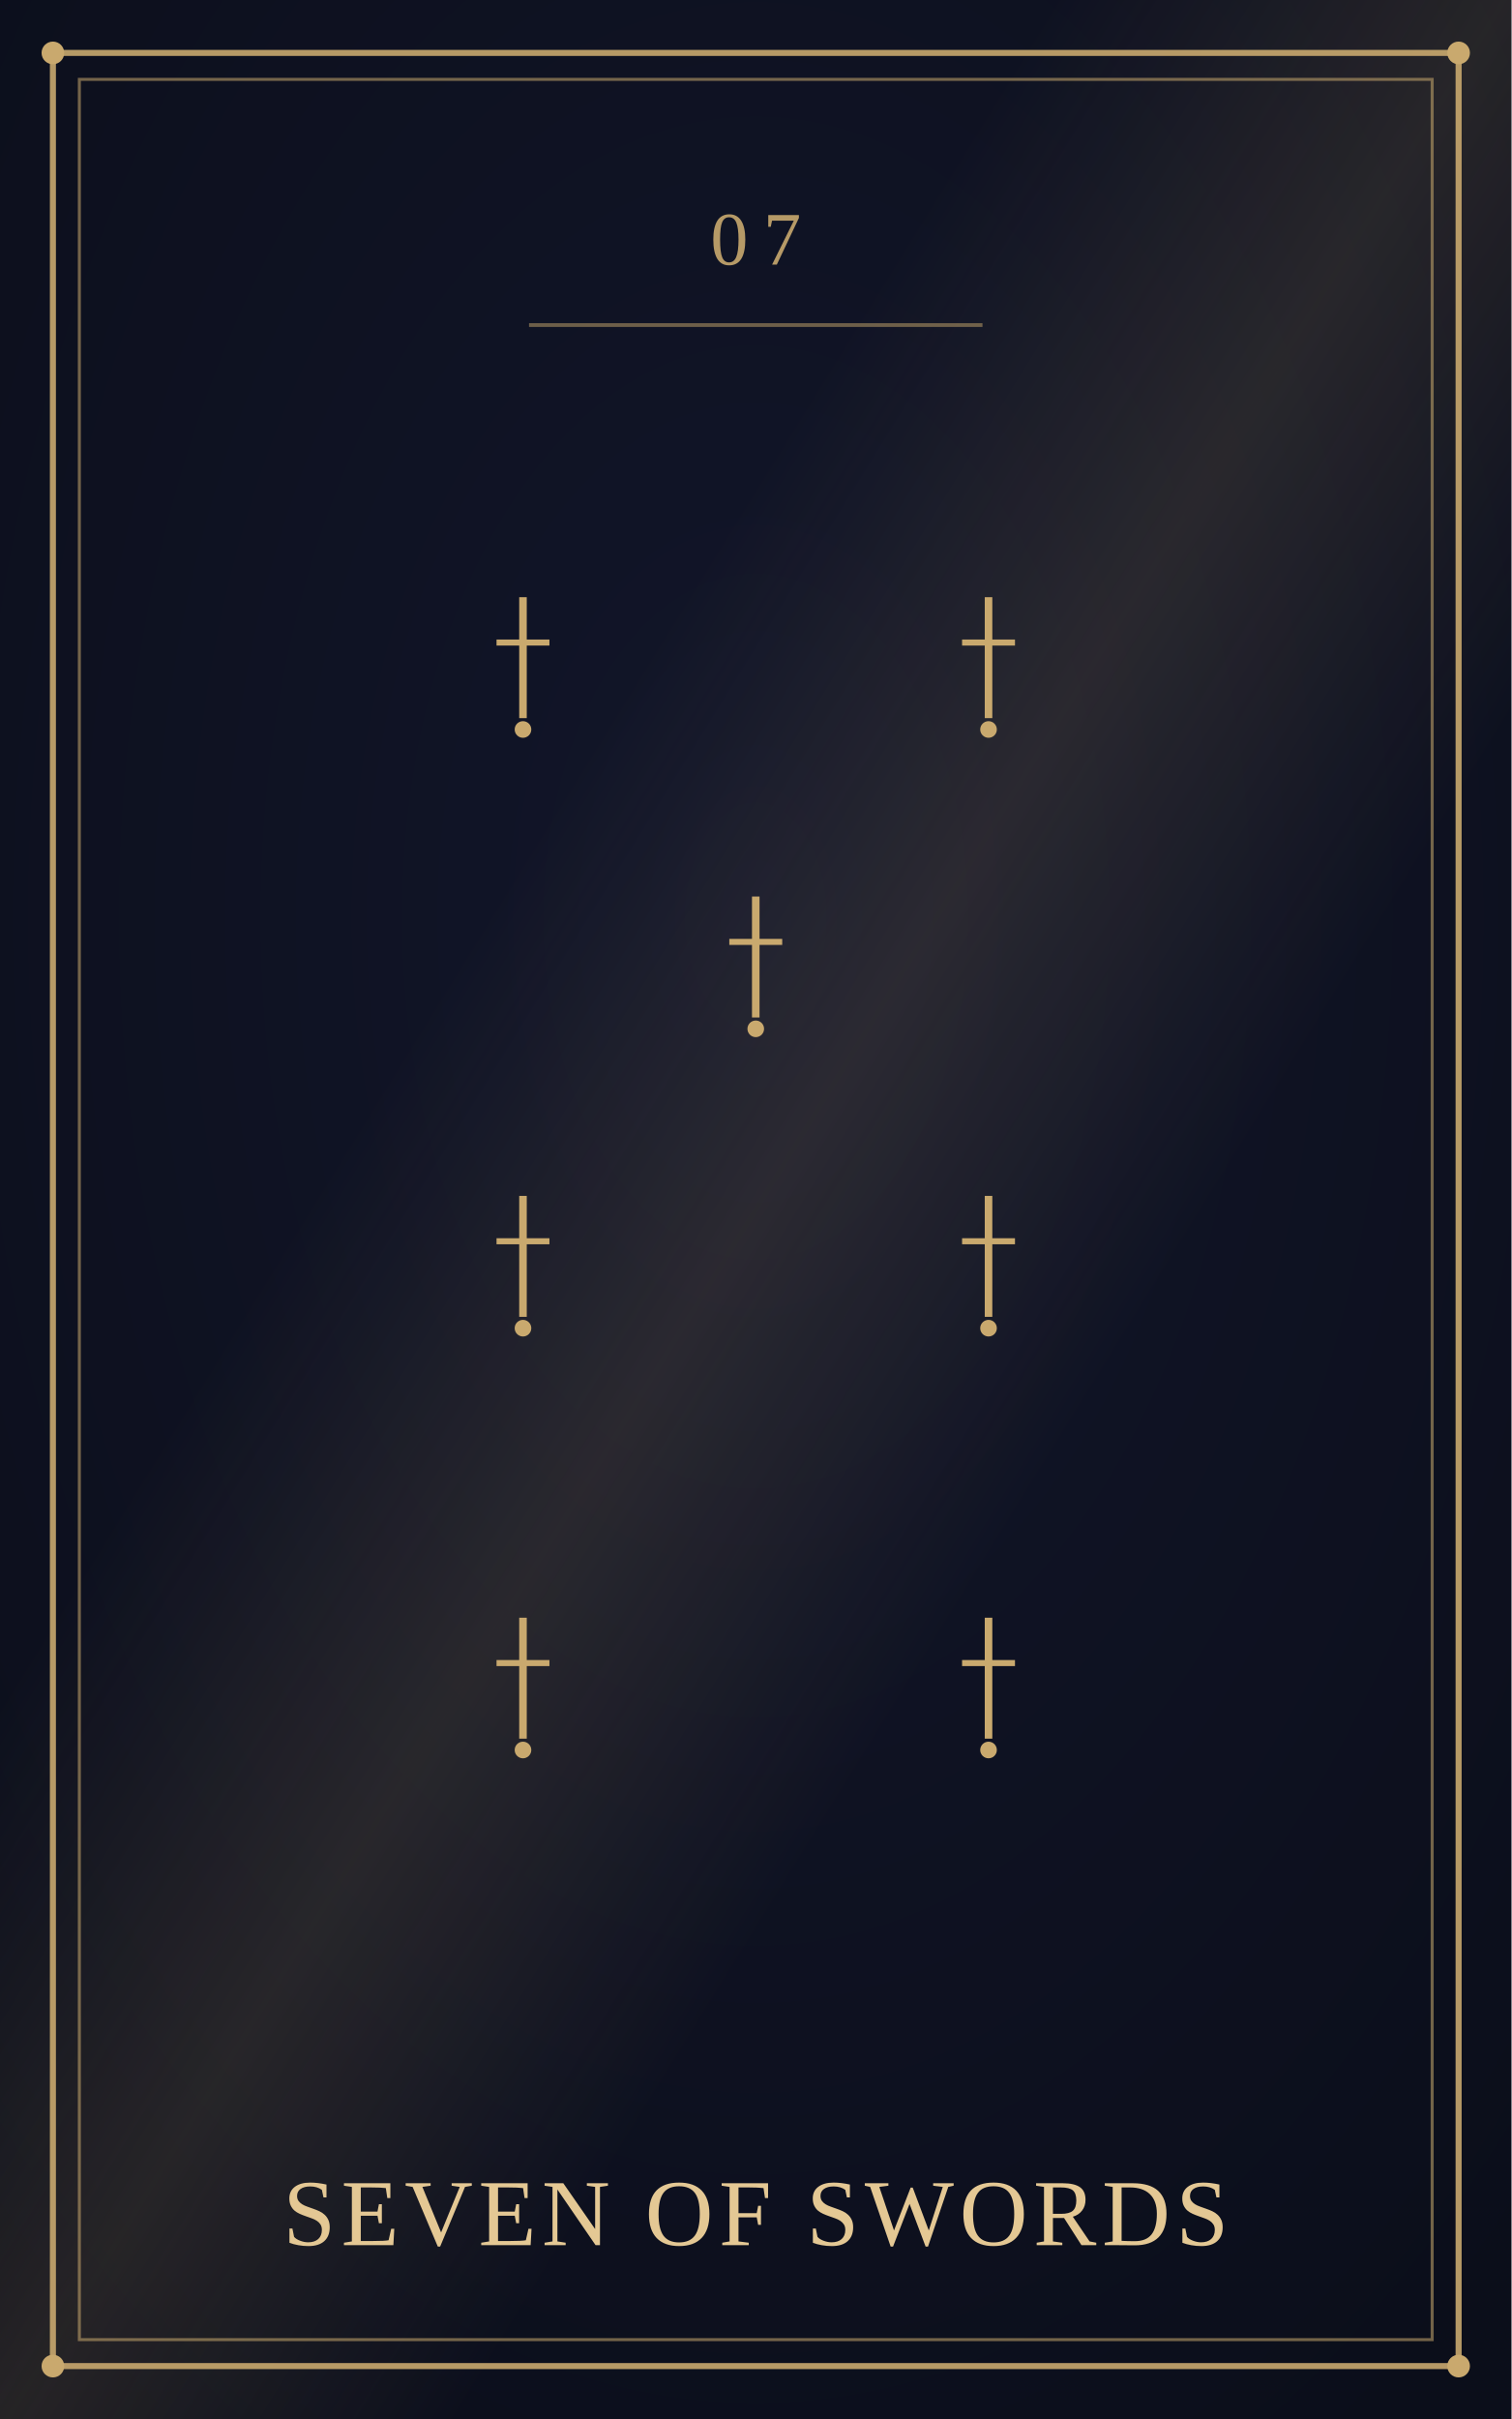
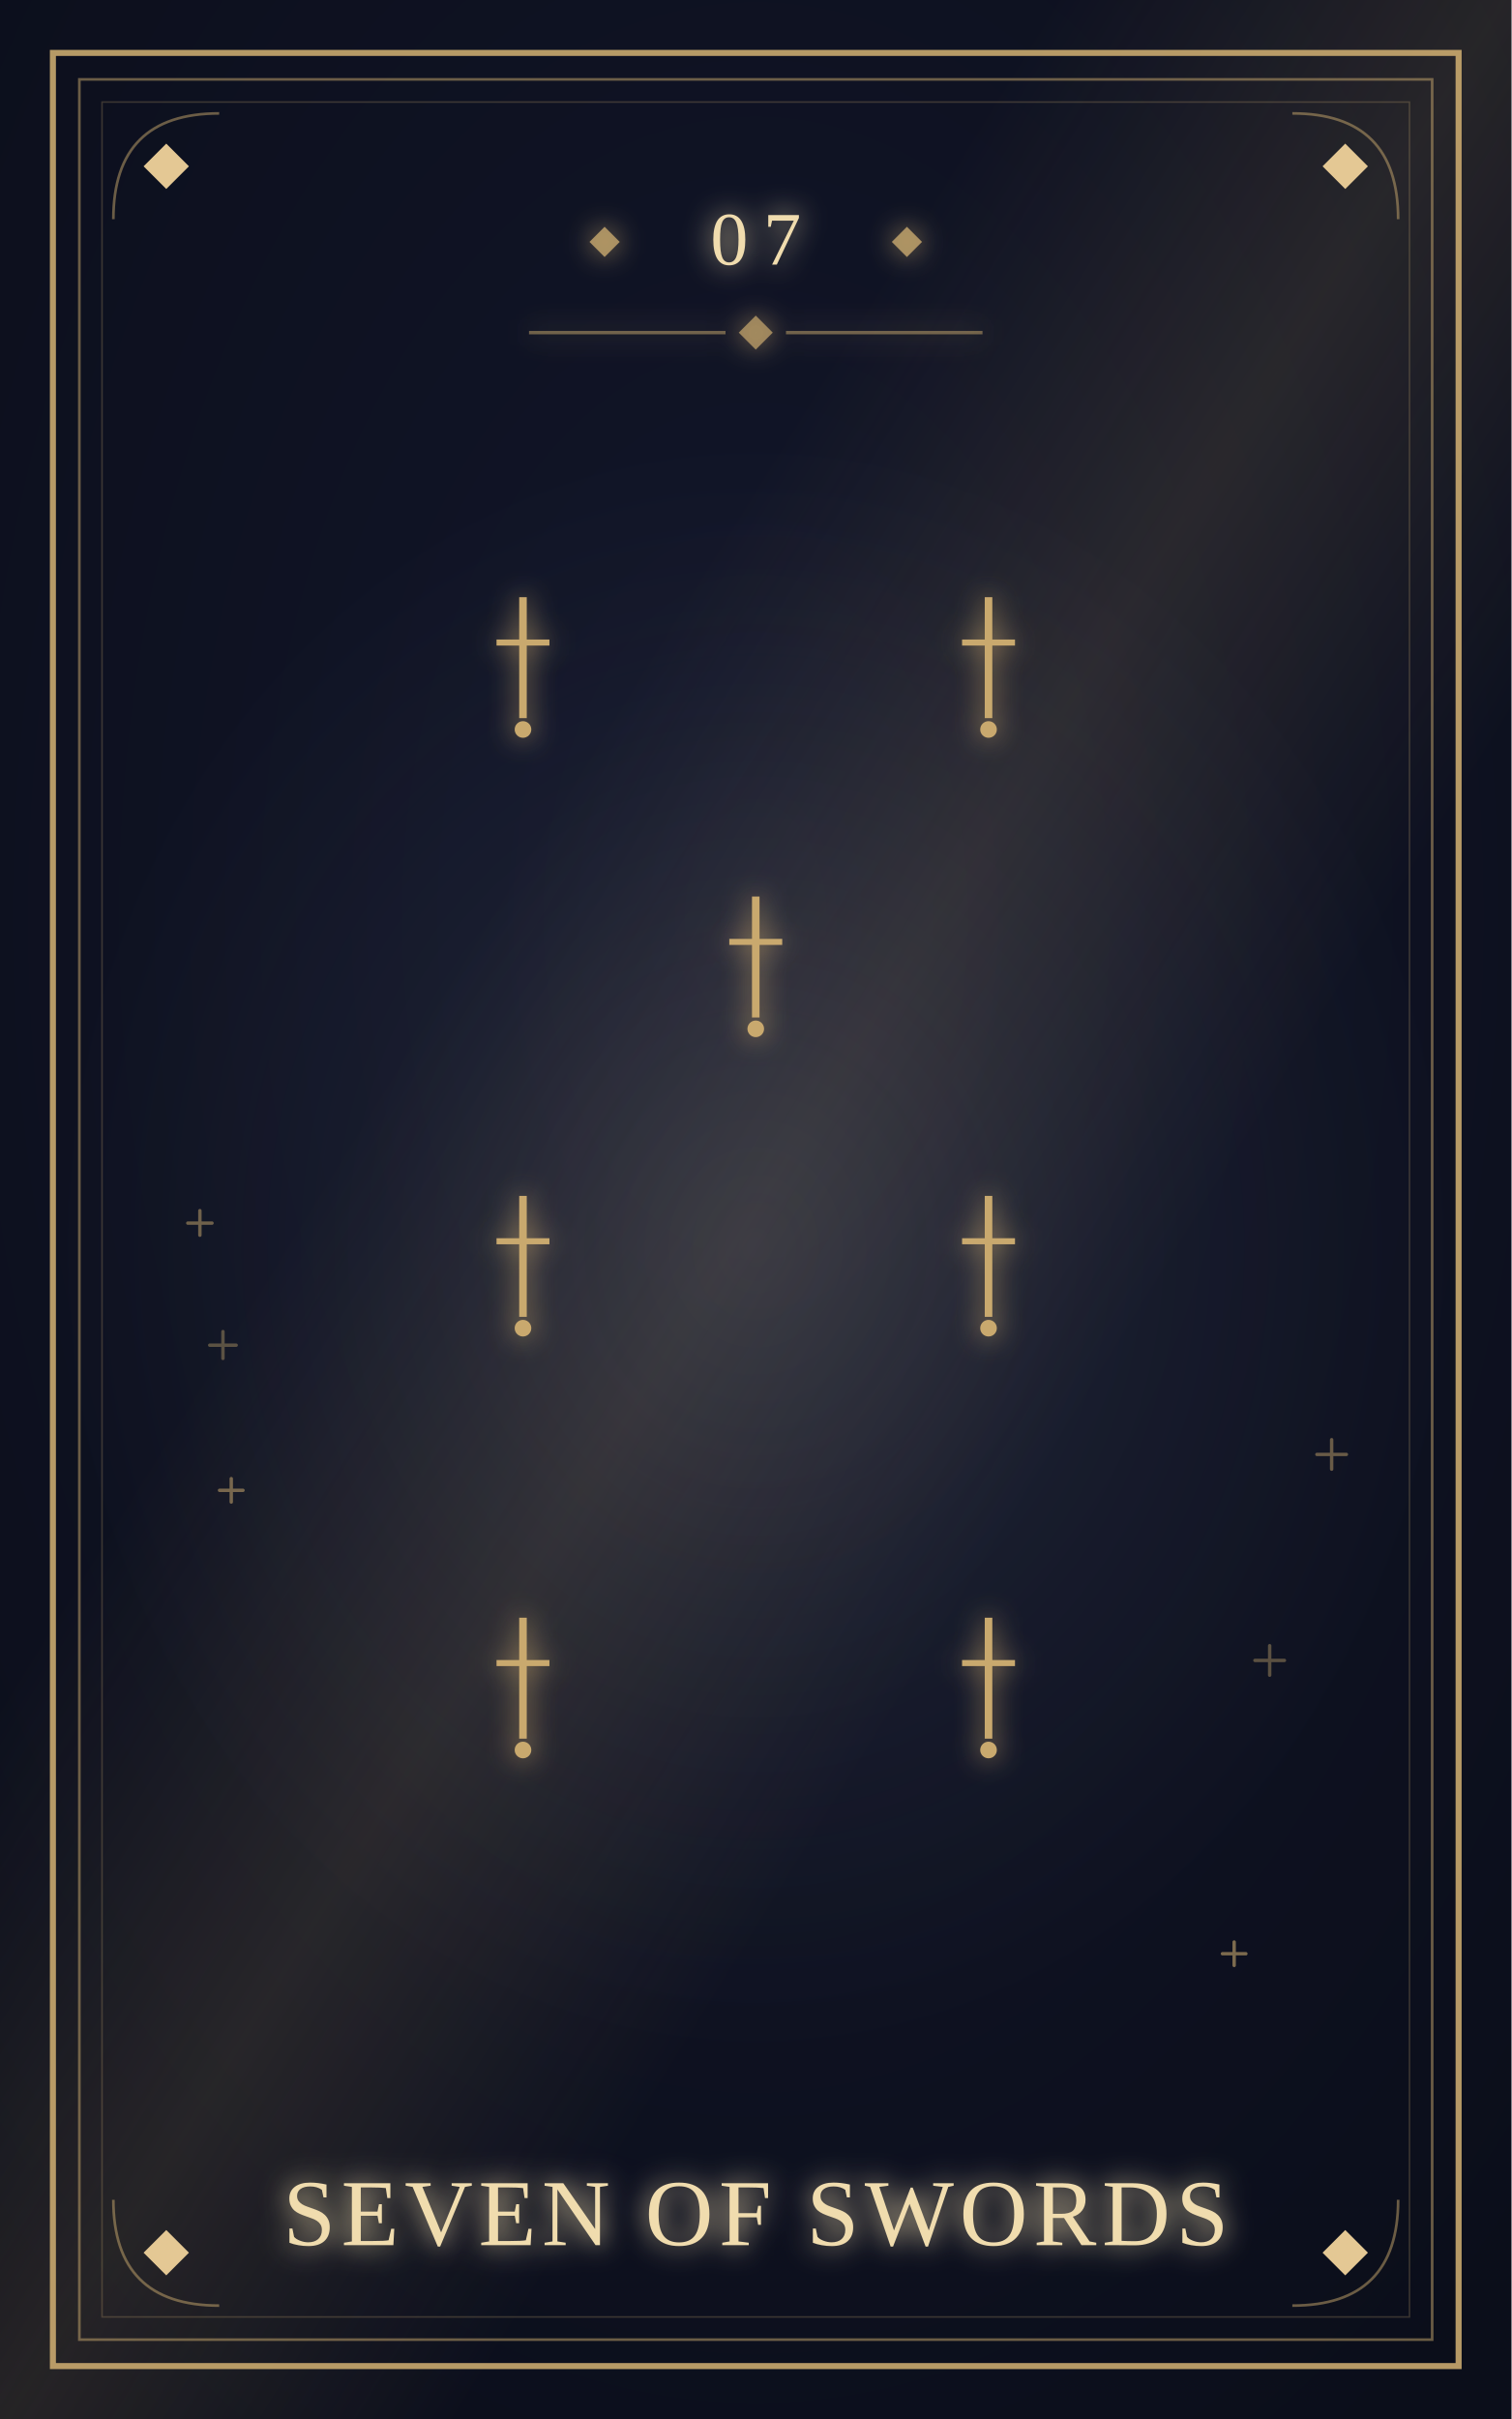
<svg xmlns="http://www.w3.org/2000/svg" viewBox="0 0 400 640" width="400" height="640">
  <defs>
    <radialGradient id="bgGrad" cx="50%" cy="38%" r="75%">
      <stop offset="0%" stop-color="#12162a" />
      <stop offset="100%" stop-color="#0b0e1a" />
    </radialGradient>
    <linearGradient id="sheen" x1="0%" y1="0%" x2="100%" y2="100%">
      <stop offset="35%" stop-color="#c9a96e" stop-opacity="0" />
      <stop offset="50%" stop-color="#c9a96e" stop-opacity="0.14" />
      <stop offset="65%" stop-color="#c9a96e" stop-opacity="0" />
    </linearGradient>
+     <radialGradient id="halo" cx="50%" cy="50%" r="50%">
+       <stop offset="0%" stop-color="#b9c2cf" stop-opacity="0.13" />
+       <stop offset="45%" stop-color="#b9c2cf" stop-opacity="0.06" />
+       <stop offset="100%" stop-color="#b9c2cf" stop-opacity="0" />
+     </radialGradient>
+     <filter id="glow" x="-40%" y="-40%" width="180%" height="180%">
+       <feGaussianBlur stdDeviation="3.5" result="b" />
+       <feMerge>
+         <feMergeNode in="b" />
+         <feMergeNode in="SourceGraphic" />
+       </feMerge>
+     </filter>
    <symbol id="sym-wands" viewBox="-20 -20 40 40">
      <g>
        <line x1="0" y1="-18" x2="0" y2="18" stroke="#c9a96e" stroke-width="2" stroke-linecap="round" transform="rotate(18)" />
        <line x1="-5" y1="-10" x2="5" y2="-6" stroke="#c9a96e" stroke-width="1.3" transform="rotate(18)" />
        <line x1="-5" y1="2" x2="5" y2="6" stroke="#c9a96e" stroke-width="1.3" transform="rotate(18)" />
      </g>
    </symbol>
    <symbol id="sym-cups" viewBox="-20 -20 40 40">
      <g>
        <path d="M -9 -12 L 9 -12 L 5 6 A 5 5 0 0 1 -5 6 Z" fill="none" stroke="#c9a96e" stroke-width="1.6" />
        <line x1="0" y1="6" x2="0" y2="14" stroke="#c9a96e" stroke-width="1.6" />
        <line x1="-6" y1="16" x2="6" y2="16" stroke="#c9a96e" stroke-width="1.6" />
      </g>
    </symbol>
    <symbol id="sym-swords" viewBox="-20 -20 40 40">
      <g>
        <line x1="0" y1="-18" x2="0" y2="14" stroke="#c9a96e" stroke-width="2" />
        <line x1="-7" y1="-6" x2="7" y2="-6" stroke="#c9a96e" stroke-width="1.6" />
        <circle cx="0" cy="17" r="2.2" fill="#c9a96e" />
      </g>
    </symbol>
    <symbol id="sym-pentacles" viewBox="-20 -20 40 40">
      <g>
        <circle cx="0" cy="0" r="13" fill="none" stroke="#c9a96e" stroke-width="1.5" opacity="1" />
        <polygon points="0,-8.4 2,-2.75 7.99,-2.6 3.23,1.05 4.94,6.8 0,3.4 -4.94,6.8 -3.23,1.05 -7.99,-2.6 -2,-2.75" fill="none" stroke="#c9a96e" stroke-width="1.2" opacity="1" />
      </g>
    </symbol>
  </defs>
  <rect x="0" y="0" width="400" height="640" fill="url(#bgGrad)" />
+   <ellipse cx="200" cy="330" rx="185" ry="215" fill="url(#halo)" />
  <rect x="0" y="0" width="400" height="640" fill="url(#sheen)" />
  <rect x="14" y="14" width="372" height="612" fill="none" stroke="#c9a96e" stroke-width="1.6" opacity="0.9" />
-   <rect x="21" y="21" width="358" height="598" fill="none" stroke="#c9a96e" stroke-width="0.8" opacity="0.55" />
-   <circle cx="14" cy="14" r="3" fill="#c9a96e" />
-   <circle cx="386" cy="14" r="3" fill="#c9a96e" />
-   <circle cx="14" cy="626" r="3" fill="#c9a96e" />
-   <circle cx="386" cy="626" r="3" fill="#c9a96e" />
-   <use href="#sym-swords" x="118.4" y="156" width="40" height="40" />
-   <use href="#sym-swords" x="241.6" y="156" width="40" height="40" />
-   <use href="#sym-swords" x="180" y="235.2" width="40" height="40" />
-   <use href="#sym-swords" x="118.4" y="314.4" width="40" height="40" />
-   <use href="#sym-swords" x="241.6" y="314.4" width="40" height="40" />
-   <use href="#sym-swords" x="118.4" y="426" width="40" height="40" />
-   <use href="#sym-swords" x="241.6" y="426" width="40" height="40" />
-   <text x="200" y="70" text-anchor="middle" font-family="Georgia, 'Times New Roman', serif" font-size="20" letter-spacing="4" fill="#c9a96e" opacity="0.9">07</text>
-   <line x1="140" y1="86" x2="260" y2="86" stroke="#c9a96e" stroke-width="1" opacity="0.5" />
-   <text x="200" y="594" text-anchor="middle" font-family="Georgia, 'Times New Roman', serif" font-size="25" letter-spacing="1.5" fill="#e4c894">SEVEN OF SWORDS</text>
+   <rect x="21" y="21" width="358" height="598" fill="none" stroke="#c9a96e" stroke-width="0.7" opacity="0.5" />
+   <rect x="27" y="27" width="346" height="586" fill="none" stroke="#c9a96e" stroke-width="0.4" opacity="0.25" />
+   <polygon points="44,38 50,44 44,50 38,44" fill="#e4c894" opacity="1" />
+   <polygon points="356,38 362,44 356,50 350,44" fill="#e4c894" opacity="1" />
+   <polygon points="44,590 50,596 44,602 38,596" fill="#e4c894" opacity="1" />
+   <polygon points="356,590 362,596 356,602 350,596" fill="#e4c894" opacity="1" />
+   <g fill="none" stroke="#c9a96e" stroke-width="0.7" opacity="0.5">
+     <path d="M30 58 Q30 30 58 30" />
+     <path d="M370 58 Q370 30 342 30" />
+     <path d="M30 582 Q30 610 58 610" />
+     <path d="M370 582 Q370 610 342 610" />
+   </g>
+   <g stroke="#c9a96e" stroke-width="0.9" stroke-linecap="round" opacity="0.51">
+     <line x1="52.9" y1="320.3" x2="52.9" y2="326.8" />
+     <line x1="49.7" y1="323.6" x2="56.1" y2="323.6" />
+   </g>
+   <g stroke="#c9a96e" stroke-width="0.9" stroke-linecap="round" opacity="0.48">
+     <line x1="352.4" y1="380.9" x2="352.4" y2="388.7" />
+     <line x1="348.5" y1="384.8" x2="356.3" y2="384.8" />
+   </g>
+   <g stroke="#c9a96e" stroke-width="0.9" stroke-linecap="round" opacity="0.40">
+     <line x1="59.0" y1="352.3" x2="59.0" y2="359.4" />
+     <line x1="55.5" y1="355.9" x2="62.5" y2="355.9" />
+   </g>
+   <g stroke="#c9a96e" stroke-width="0.9" stroke-linecap="round" opacity="0.41">
+     <line x1="336.0" y1="435.4" x2="336.0" y2="443.2" />
+     <line x1="332.1" y1="439.3" x2="339.9" y2="439.3" />
+   </g>
+   <g stroke="#c9a96e" stroke-width="0.9" stroke-linecap="round" opacity="0.54">
+     <line x1="61.2" y1="391.2" x2="61.2" y2="397.4" />
+     <line x1="58.1" y1="394.3" x2="64.3" y2="394.3" />
+   </g>
+   <g stroke="#c9a96e" stroke-width="0.9" stroke-linecap="round" opacity="0.59">
+     <line x1="326.6" y1="513.8" x2="326.6" y2="520.0" />
+     <line x1="323.5" y1="516.9" x2="329.7" y2="516.9" />
+   </g>
+   <g filter="url(#glow)">
+     <use href="#sym-swords" x="118.4" y="156" width="40" height="40" />
+     <use href="#sym-swords" x="241.6" y="156" width="40" height="40" />
+     <use href="#sym-swords" x="180" y="235.2" width="40" height="40" />
+     <use href="#sym-swords" x="118.4" y="314.4" width="40" height="40" />
+     <use href="#sym-swords" x="241.6" y="314.4" width="40" height="40" />
+     <use href="#sym-swords" x="118.4" y="426" width="40" height="40" />
+     <use href="#sym-swords" x="241.6" y="426" width="40" height="40" />
+     <text x="200" y="70" text-anchor="middle" font-family="Georgia, 'Times New Roman', serif" font-size="20" letter-spacing="4" fill="#f0dcae">07</text>
+     <polygon points="160,60 164,64 160,68 156,64" fill="#c9a96e" opacity="0.8" />
+     <polygon points="240,60 244,64 240,68 236,64" fill="#c9a96e" opacity="0.8" />
+     <line x1="140" y1="88" x2="192" y2="88" stroke="#c9a96e" stroke-width="0.9" opacity="0.5" />
+     <line x1="208" y1="88" x2="260" y2="88" stroke="#c9a96e" stroke-width="0.9" opacity="0.5" />
+     <polygon points="200,83.5 204.5,88 200,92.5 195.5,88" fill="#c9a96e" opacity="0.7" />
+     <text x="200" y="594" text-anchor="middle" font-family="Georgia, 'Times New Roman', serif" font-size="25" letter-spacing="1.5" fill="#f0dcae">SEVEN OF SWORDS</text>
+   </g>
</svg>
